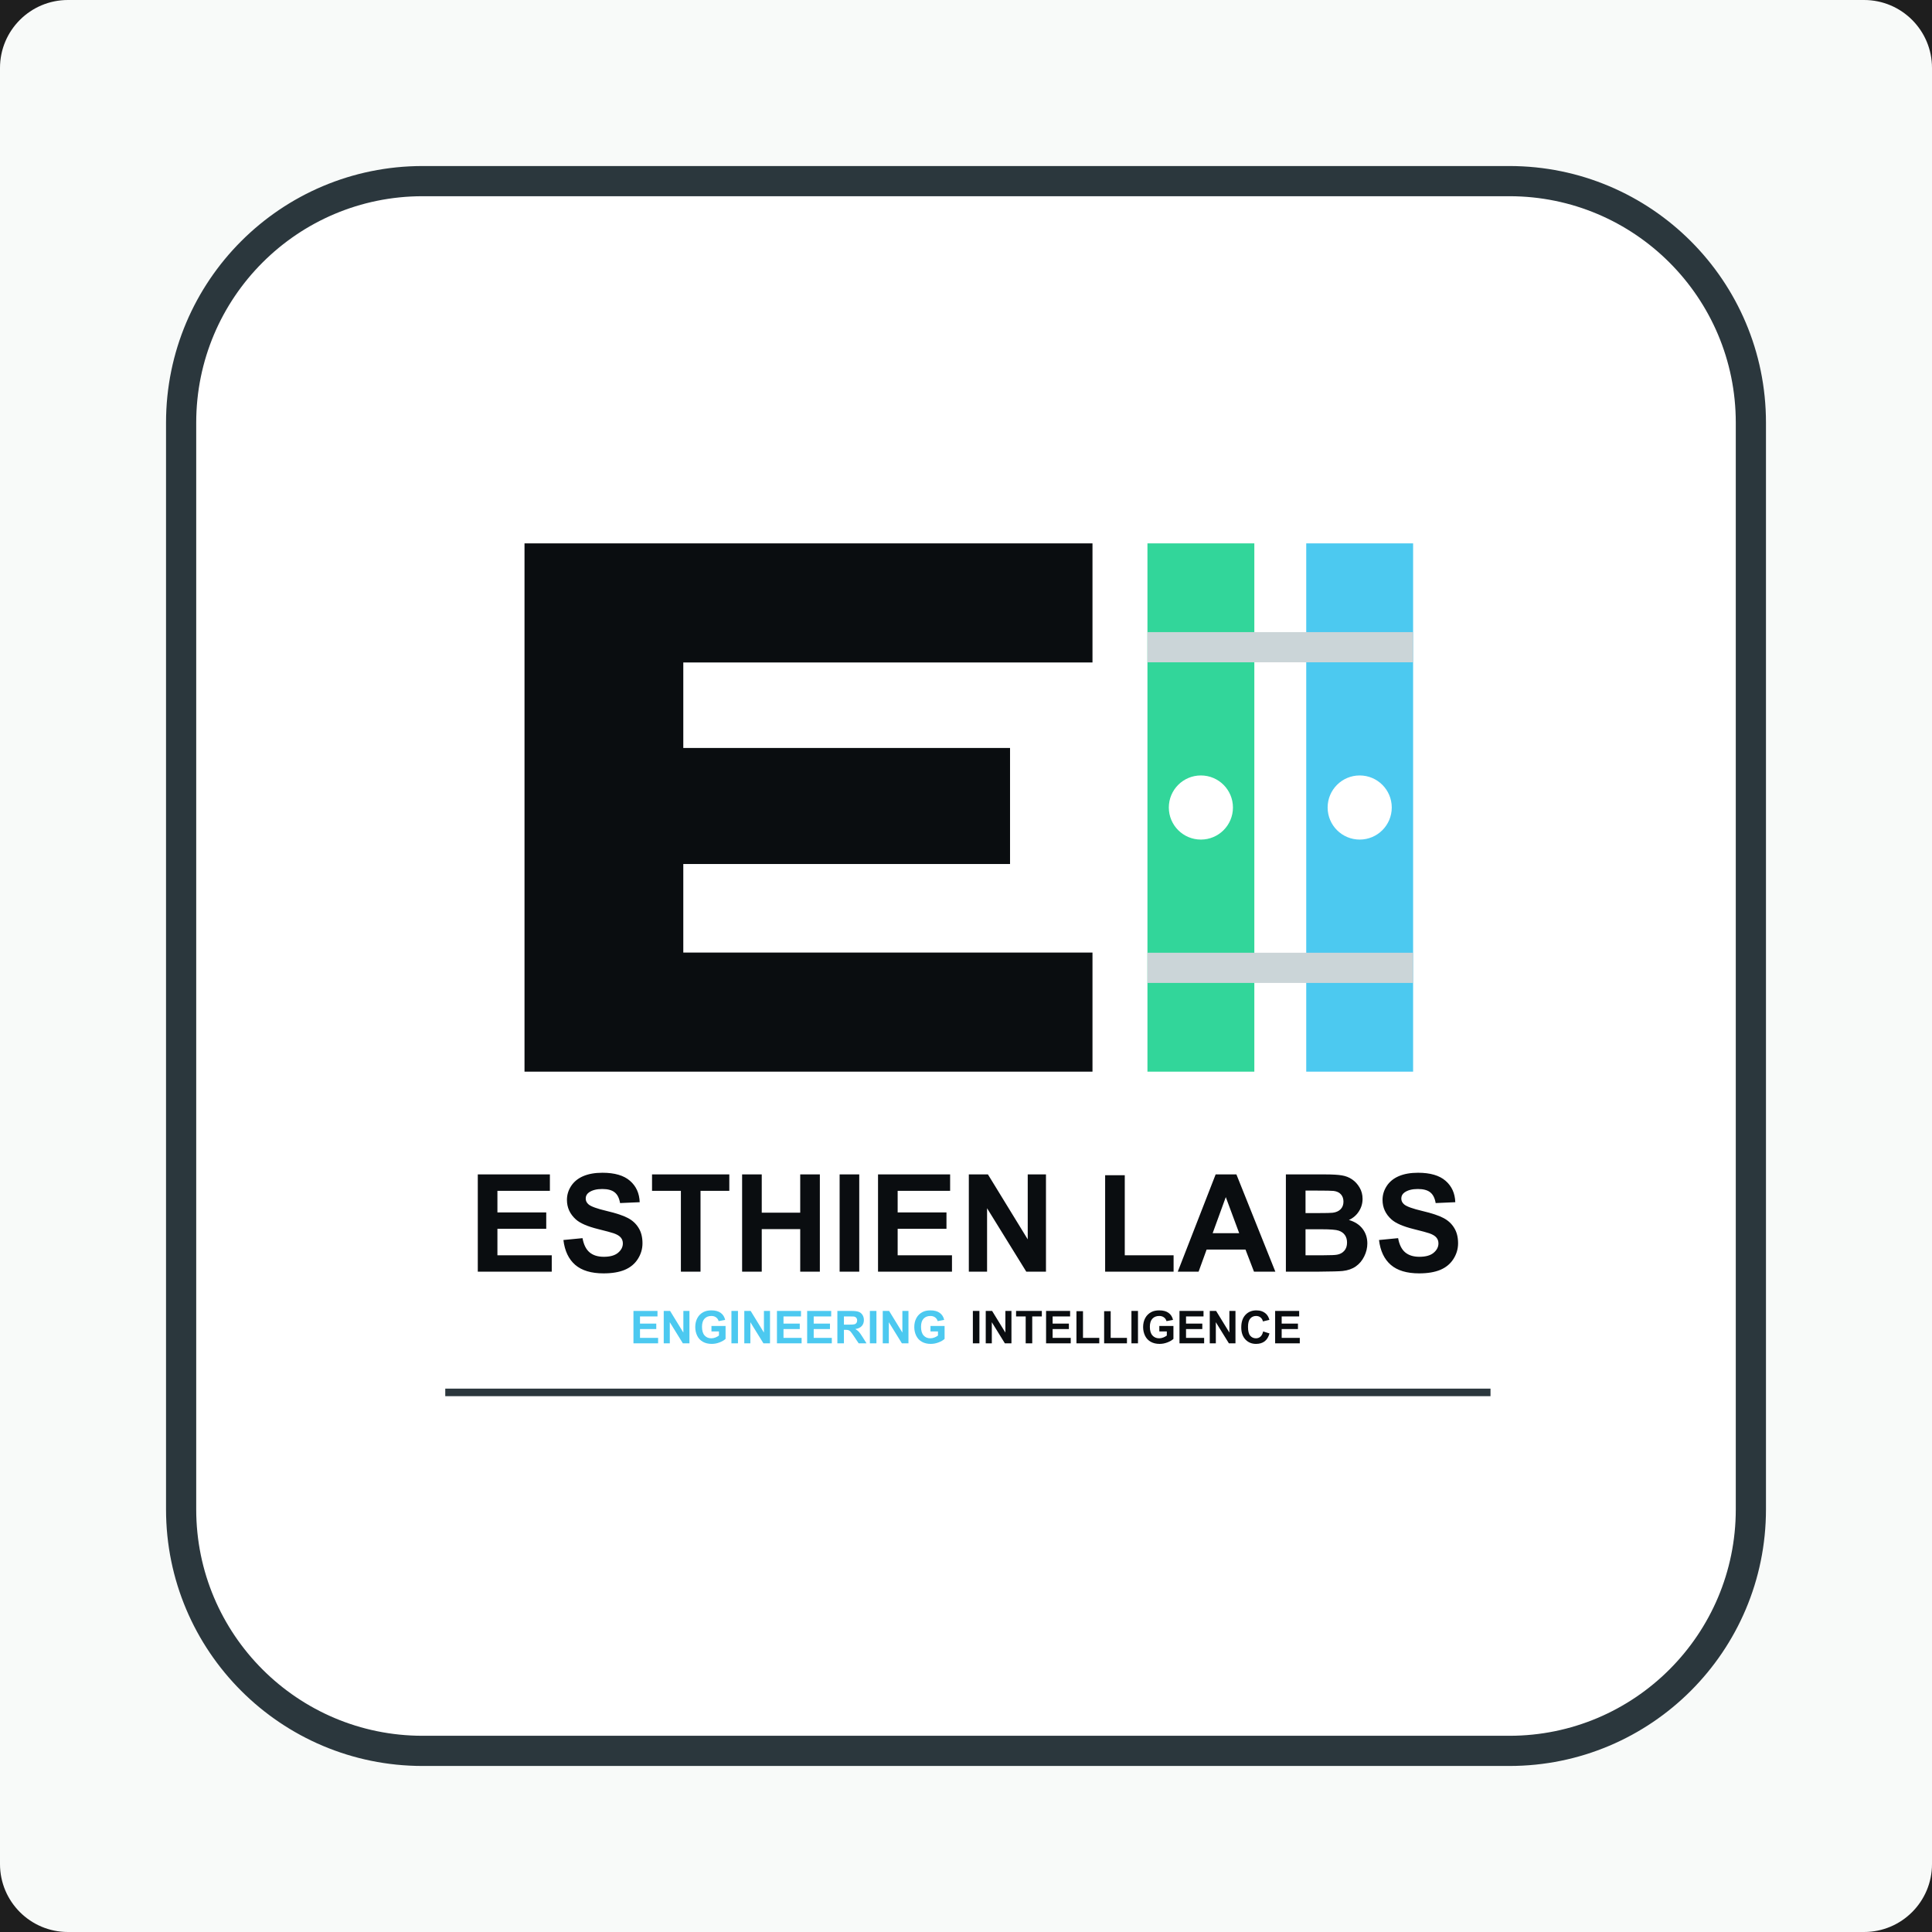
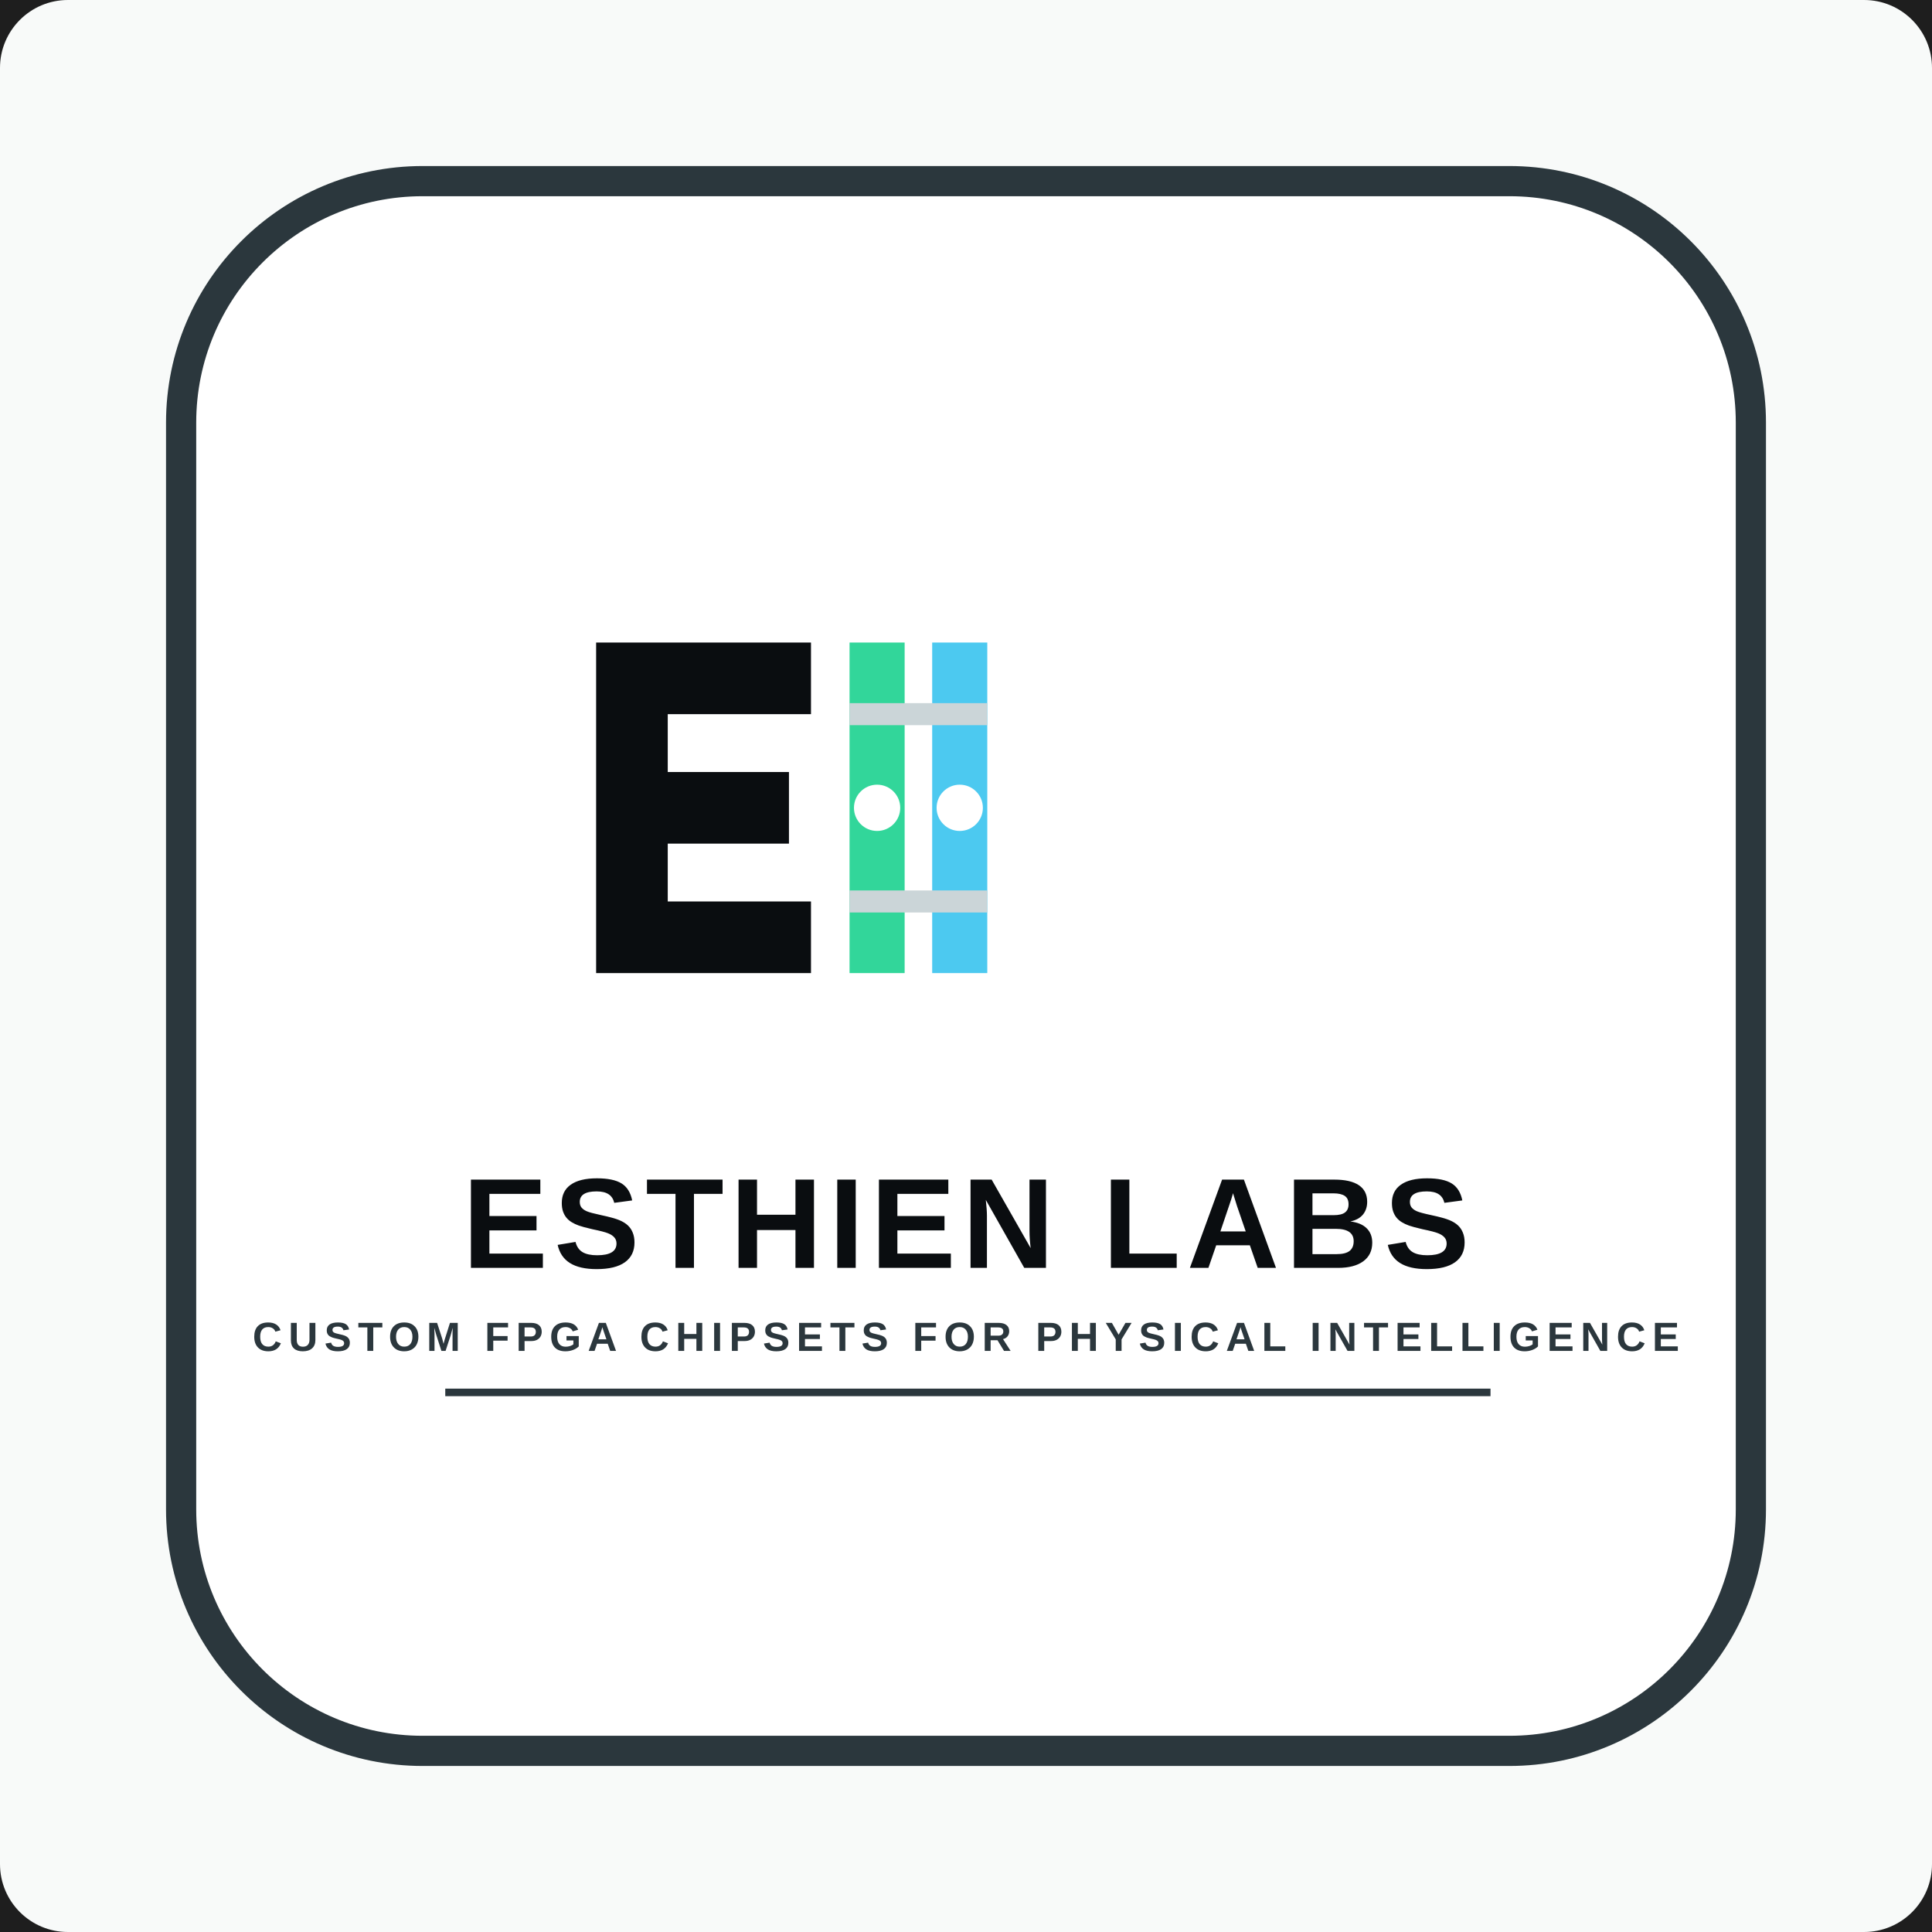
- <svg xmlns="http://www.w3.org/2000/svg" width="512" height="512" viewBox="0 0 512 512" fill="none">
+ <svg xmlns="http://www.w3.org/2000/svg" width="512" height="512" viewBox="0 0 512 512" fill="none" role="img" aria-label="Esthien Labs vertical logo">
  <rect width="512" height="512" fill="#1E1E1E" />
-   <g clip-path="url(#clip0_0_1)">
-     <rect width="512" height="512" rx="18" fill="#F8FAF9" />
-     <path d="M400 48H112C76.654 48 48 76.654 48 112V400C48 435.346 76.654 464 112 464H400C435.346 464 464 435.346 464 400V112C464 76.654 435.346 48 400 48Z" fill="white" stroke="#2B373D" stroke-width="8" />
-     <path d="M139 144H289.52V175.561H181.081V198.22H267.67V228.971H181.081V252.439H289.52V284H139V144Z" fill="#0A0D10" />
-     <path d="M304.086 144H332.41V284H304.086V144Z" fill="#32D69A" />
-     <path d="M346.164 144H374.488V284H346.164V144Z" fill="#4CC9F0" />
-     <path d="M304.086 171.515H374.491M304.086 256.486H374.491" stroke="#CBD5D8" stroke-width="8" />
-     <path d="M318.247 222.497C322.94 222.497 326.744 218.693 326.744 214C326.744 209.307 322.94 205.503 318.247 205.503C313.554 205.503 309.75 209.307 309.75 214C309.75 218.693 313.554 222.497 318.247 222.497Z" fill="white" />
-     <path d="M360.333 222.497C365.026 222.497 368.83 218.693 368.83 214C368.83 209.307 365.026 205.503 360.333 205.503C355.64 205.503 351.836 209.307 351.836 214C351.836 218.693 355.64 222.497 360.333 222.497Z" fill="white" />
-     <path d="M126.619 337V311.23H145.727V315.59H131.822V321.303H144.76V325.645H131.822V332.658H146.219V337H126.619ZM149.312 328.615L154.375 328.123C154.68 329.822 155.295 331.07 156.221 331.867C157.158 332.664 158.418 333.062 160 333.062C161.676 333.062 162.936 332.711 163.779 332.008C164.635 331.293 165.062 330.461 165.062 329.512C165.062 328.902 164.881 328.387 164.518 327.965C164.166 327.531 163.545 327.156 162.654 326.84C162.045 326.629 160.656 326.254 158.488 325.715C155.699 325.023 153.742 324.174 152.617 323.166C151.035 321.748 150.244 320.02 150.244 317.98C150.244 316.668 150.613 315.443 151.352 314.307C152.102 313.158 153.174 312.285 154.568 311.688C155.975 311.09 157.668 310.791 159.648 310.791C162.883 310.791 165.314 311.5 166.943 312.918C168.584 314.336 169.445 316.229 169.527 318.596L164.324 318.824C164.102 317.5 163.621 316.551 162.883 315.977C162.156 315.391 161.061 315.098 159.596 315.098C158.084 315.098 156.9 315.408 156.045 316.029C155.494 316.428 155.219 316.961 155.219 317.629C155.219 318.238 155.477 318.76 155.992 319.193C156.648 319.744 158.242 320.318 160.773 320.916C163.305 321.514 165.174 322.135 166.381 322.779C167.6 323.412 168.549 324.285 169.229 325.398C169.92 326.5 170.266 327.865 170.266 329.494C170.266 330.971 169.855 332.354 169.035 333.643C168.215 334.932 167.055 335.893 165.555 336.525C164.055 337.146 162.186 337.457 159.947 337.457C156.689 337.457 154.188 336.707 152.441 335.207C150.695 333.695 149.652 331.498 149.312 328.615ZM180.443 337V315.59H172.797V311.23H193.275V315.59H185.646V337H180.443ZM196.668 337V311.23H201.871V321.373H212.066V311.23H217.27V337H212.066V325.732H201.871V337H196.668ZM222.508 337V311.23H227.711V337H222.508ZM232.686 337V311.23H251.793V315.59H237.889V321.303H250.826V325.645H237.889V332.658H252.285V337H232.686ZM256.75 337V311.23H261.812L272.359 328.439V311.23H277.193V337H271.973L261.584 320.195V337H256.75ZM292.873 337V311.441H298.076V332.658H311.014V337H292.873ZM337.979 337H332.318L330.068 331.146H319.768L317.641 337H312.121L322.158 311.23H327.66L337.979 337ZM328.398 326.805L324.848 317.242L321.367 326.805H328.398ZM340.773 311.23H351.074C353.113 311.23 354.631 311.318 355.627 311.494C356.635 311.658 357.531 312.01 358.316 312.549C359.113 313.088 359.775 313.809 360.303 314.711C360.83 315.602 361.094 316.604 361.094 317.717C361.094 318.924 360.766 320.031 360.109 321.039C359.465 322.047 358.586 322.803 357.473 323.307C359.043 323.764 360.25 324.543 361.094 325.645C361.938 326.746 362.359 328.041 362.359 329.529C362.359 330.701 362.084 331.844 361.533 332.957C360.994 334.059 360.25 334.943 359.301 335.611C358.363 336.268 357.203 336.672 355.82 336.824C354.953 336.918 352.861 336.977 349.545 337H340.773V311.23ZM345.977 315.52V321.479H349.387C351.414 321.479 352.674 321.449 353.166 321.391C354.057 321.285 354.754 320.98 355.258 320.477C355.773 319.961 356.031 319.287 356.031 318.455C356.031 317.658 355.809 317.014 355.363 316.521C354.93 316.018 354.279 315.713 353.412 315.607C352.896 315.549 351.414 315.52 348.965 315.52H345.977ZM345.977 325.768V332.658H350.793C352.668 332.658 353.857 332.605 354.361 332.5C355.135 332.359 355.762 332.02 356.242 331.48C356.734 330.93 356.98 330.197 356.98 329.283C356.98 328.51 356.793 327.854 356.418 327.314C356.043 326.775 355.498 326.383 354.783 326.137C354.08 325.891 352.545 325.768 350.178 325.768H345.977ZM365.453 328.615L370.516 328.123C370.82 329.822 371.436 331.07 372.361 331.867C373.299 332.664 374.559 333.062 376.141 333.062C377.816 333.062 379.076 332.711 379.92 332.008C380.775 331.293 381.203 330.461 381.203 329.512C381.203 328.902 381.021 328.387 380.658 327.965C380.307 327.531 379.686 327.156 378.795 326.84C378.186 326.629 376.797 326.254 374.629 325.715C371.84 325.023 369.883 324.174 368.758 323.166C367.176 321.748 366.385 320.02 366.385 317.98C366.385 316.668 366.754 315.443 367.492 314.307C368.242 313.158 369.314 312.285 370.709 311.688C372.115 311.09 373.809 310.791 375.789 310.791C379.023 310.791 381.455 311.5 383.084 312.918C384.725 314.336 385.586 316.229 385.668 318.596L380.465 318.824C380.242 317.5 379.762 316.551 379.023 315.977C378.297 315.391 377.201 315.098 375.736 315.098C374.225 315.098 373.041 315.408 372.186 316.029C371.635 316.428 371.359 316.961 371.359 317.629C371.359 318.238 371.617 318.76 372.133 319.193C372.789 319.744 374.383 320.318 376.914 320.916C379.445 321.514 381.314 322.135 382.521 322.779C383.74 323.412 384.689 324.285 385.369 325.398C386.061 326.5 386.406 327.865 386.406 329.494C386.406 330.971 385.996 332.354 385.176 333.643C384.355 334.932 383.195 335.893 381.695 336.525C380.195 337.146 378.326 337.457 376.088 337.457C372.83 337.457 370.328 336.707 368.582 335.207C366.836 333.695 365.793 331.498 365.453 328.615Z" fill="#0A0D10" />
-     <path d="M167.873 356V347.41H174.242V348.863H169.607V350.768H173.92V352.215H169.607V354.553H174.406V356H167.873ZM175.895 356V347.41H177.582L181.098 353.146V347.41H182.709V356H180.969L177.506 350.398V356H175.895ZM188.545 352.842V351.395H192.283V354.816C191.92 355.168 191.393 355.479 190.701 355.748C190.014 356.014 189.316 356.146 188.609 356.146C187.711 356.146 186.928 355.959 186.26 355.584C185.592 355.205 185.09 354.666 184.754 353.967C184.418 353.264 184.25 352.5 184.25 351.676C184.25 350.781 184.438 349.986 184.812 349.291C185.188 348.596 185.736 348.062 186.459 347.691C187.01 347.406 187.695 347.264 188.516 347.264C189.582 347.264 190.414 347.488 191.012 347.938C191.613 348.383 192 349 192.172 349.789L190.449 350.111C190.328 349.689 190.1 349.357 189.764 349.115C189.432 348.869 189.016 348.746 188.516 348.746C187.758 348.746 187.154 348.986 186.705 349.467C186.26 349.947 186.037 350.66 186.037 351.605C186.037 352.625 186.264 353.391 186.717 353.902C187.17 354.41 187.764 354.664 188.498 354.664C188.861 354.664 189.225 354.594 189.588 354.453C189.955 354.309 190.27 354.135 190.531 353.932V352.842H188.545ZM193.836 356V347.41H195.57V356H193.836ZM197.246 356V347.41H198.934L202.449 353.146V347.41H204.061V356H202.32L198.857 350.398V356H197.246ZM205.9 356V347.41H212.27V348.863H207.635V350.768H211.947V352.215H207.635V354.553H212.434V356H205.9ZM213.904 356V347.41H220.273V348.863H215.639V350.768H219.951V352.215H215.639V354.553H220.438V356H213.904ZM221.914 356V347.41H225.564C226.482 347.41 227.148 347.488 227.562 347.645C227.98 347.797 228.314 348.07 228.564 348.465C228.814 348.859 228.939 349.311 228.939 349.818C228.939 350.463 228.75 350.996 228.371 351.418C227.992 351.836 227.426 352.1 226.672 352.209C227.047 352.428 227.355 352.668 227.598 352.93C227.844 353.191 228.174 353.656 228.588 354.324L229.637 356H227.562L226.309 354.131C225.863 353.463 225.559 353.043 225.395 352.871C225.23 352.695 225.057 352.576 224.873 352.514C224.689 352.447 224.398 352.414 224 352.414H223.648V356H221.914ZM223.648 351.043H224.932C225.764 351.043 226.283 351.008 226.49 350.938C226.697 350.867 226.859 350.746 226.977 350.574C227.094 350.402 227.152 350.188 227.152 349.93C227.152 349.641 227.074 349.408 226.918 349.232C226.766 349.053 226.549 348.939 226.268 348.893C226.127 348.873 225.705 348.863 225.002 348.863H223.648V351.043ZM230.527 356V347.41H232.262V356H230.527ZM233.938 356V347.41H235.625L239.141 353.146V347.41H240.752V356H239.012L235.549 350.398V356H233.938ZM246.588 352.842V351.395H250.326V354.816C249.963 355.168 249.436 355.479 248.744 355.748C248.057 356.014 247.359 356.146 246.652 356.146C245.754 356.146 244.971 355.959 244.303 355.584C243.635 355.205 243.133 354.666 242.797 353.967C242.461 353.264 242.293 352.5 242.293 351.676C242.293 350.781 242.48 349.986 242.855 349.291C243.23 348.596 243.779 348.062 244.502 347.691C245.053 347.406 245.738 347.264 246.559 347.264C247.625 347.264 248.457 347.488 249.055 347.938C249.656 348.383 250.043 349 250.215 349.789L248.492 350.111C248.371 349.689 248.143 349.357 247.807 349.115C247.475 348.869 247.059 348.746 246.559 348.746C245.801 348.746 245.197 348.986 244.748 349.467C244.303 349.947 244.08 350.66 244.08 351.605C244.08 352.625 244.307 353.391 244.76 353.902C245.213 354.41 245.807 354.664 246.541 354.664C246.904 354.664 247.268 354.594 247.631 354.453C247.998 354.309 248.312 354.135 248.574 353.932V352.842H246.588Z" fill="#4CC9F0" />
-     <path d="M257.82 356V347.41H259.555V356H257.82ZM261.23 356V347.41H262.918L266.434 353.146V347.41H268.045V356H266.305L262.842 350.398V356H261.23ZM271.818 356V348.863H269.27V347.41H276.096V348.863H273.553V356H271.818ZM277.221 356V347.41H283.59V348.863H278.955V350.768H283.268V352.215H278.955V354.553H283.754V356H277.221ZM285.271 356V347.48H287.006V354.553H291.318V356H285.271ZM292.607 356V347.48H294.342V354.553H298.654V356H292.607ZM299.844 356V347.41H301.578V356H299.844ZM307.232 352.842V351.395H310.971V354.816C310.607 355.168 310.08 355.479 309.389 355.748C308.701 356.014 308.004 356.146 307.297 356.146C306.398 356.146 305.615 355.959 304.947 355.584C304.279 355.205 303.777 354.666 303.441 353.967C303.105 353.264 302.938 352.5 302.938 351.676C302.938 350.781 303.125 349.986 303.5 349.291C303.875 348.596 304.424 348.062 305.146 347.691C305.697 347.406 306.383 347.264 307.203 347.264C308.27 347.264 309.102 347.488 309.699 347.938C310.301 348.383 310.688 349 310.859 349.789L309.137 350.111C309.016 349.689 308.787 349.357 308.451 349.115C308.119 348.869 307.703 348.746 307.203 348.746C306.445 348.746 305.842 348.986 305.393 349.467C304.947 349.947 304.725 350.66 304.725 351.605C304.725 352.625 304.951 353.391 305.404 353.902C305.857 354.41 306.451 354.664 307.186 354.664C307.549 354.664 307.912 354.594 308.275 354.453C308.643 354.309 308.957 354.135 309.219 353.932V352.842H307.232ZM312.576 356V347.41H318.945V348.863H314.311V350.768H318.623V352.215H314.311V354.553H319.109V356H312.576ZM320.598 356V347.41H322.285L325.801 353.146V347.41H327.412V356H325.672L322.209 350.398V356H320.598ZM334.748 352.842L336.43 353.375C336.172 354.312 335.742 355.01 335.141 355.467C334.543 355.92 333.783 356.146 332.861 356.146C331.721 356.146 330.783 355.758 330.049 354.98C329.314 354.199 328.947 353.133 328.947 351.781C328.947 350.352 329.316 349.242 330.055 348.453C330.793 347.66 331.764 347.264 332.967 347.264C334.018 347.264 334.871 347.574 335.527 348.195C335.918 348.562 336.211 349.09 336.406 349.777L334.689 350.188C334.588 349.742 334.375 349.391 334.051 349.133C333.73 348.875 333.34 348.746 332.879 348.746C332.242 348.746 331.725 348.975 331.326 349.432C330.932 349.889 330.734 350.629 330.734 351.652C330.734 352.738 330.93 353.512 331.32 353.973C331.711 354.434 332.219 354.664 332.844 354.664C333.305 354.664 333.701 354.518 334.033 354.225C334.365 353.932 334.604 353.471 334.748 352.842ZM337.924 356V347.41H344.293V348.863H339.658V350.768H343.971V352.215H339.658V354.553H344.457V356H337.924Z" fill="#0A0D10" />
-     <path d="M118 369H395" stroke="#2B373D" stroke-width="2" />
+   <rect width="512" height="512" rx="18" fill="#F8FAF9" />
+   <rect x="48" y="48" width="416" height="416" rx="64" fill="#FFFFFF" stroke="#2B373D" stroke-width="8" />
+   <g transform="translate(139 144) scale(1.46)">
+     <path d="M13 18H26V78H13V18Z M26 18H52V31H26V18Z M26 41.5H48V54.5H26V41.5Z M26 65H52V78H26V65Z" fill="#0A0D10" />
+     <path d="M59 18H69V78H59V18Z" fill="#32D69A" />
+     <path d="M74 18H84V78H74V18Z" fill="#4CC9F0" />
+     <path d="M59 31H84M59 65H84" stroke="#CBD5D8" stroke-width="4" />
+     <circle cx="64" cy="48" r="4.2" fill="#FFFFFF" />
+     <circle cx="79" cy="48" r="4.2" fill="#FFFFFF" />
  </g>
-   <defs>
-     <clipPath id="clip0_0_1">
-       <rect width="512" height="512" fill="white" />
-     </clipPath>
-   </defs>
+   <text x="256" y="336" text-anchor="middle" fill="#0A0D10" font-family="Arial Black, Arial, Helvetica, sans-serif" font-size="34" font-weight="900" letter-spacing="1.6">ESTHIEN LABS</text>
+   <text x="256" y="358" text-anchor="middle" fill="#2B373D" font-family="Arial, Helvetica, sans-serif" font-size="10.8" font-weight="800" letter-spacing="1.7">CUSTOM FPGA CHIPSETS FOR PHYSICAL INTELLIGENCE</text>
+   <path d="M118 369H395" stroke="#2B373D" stroke-width="2" />
</svg>
